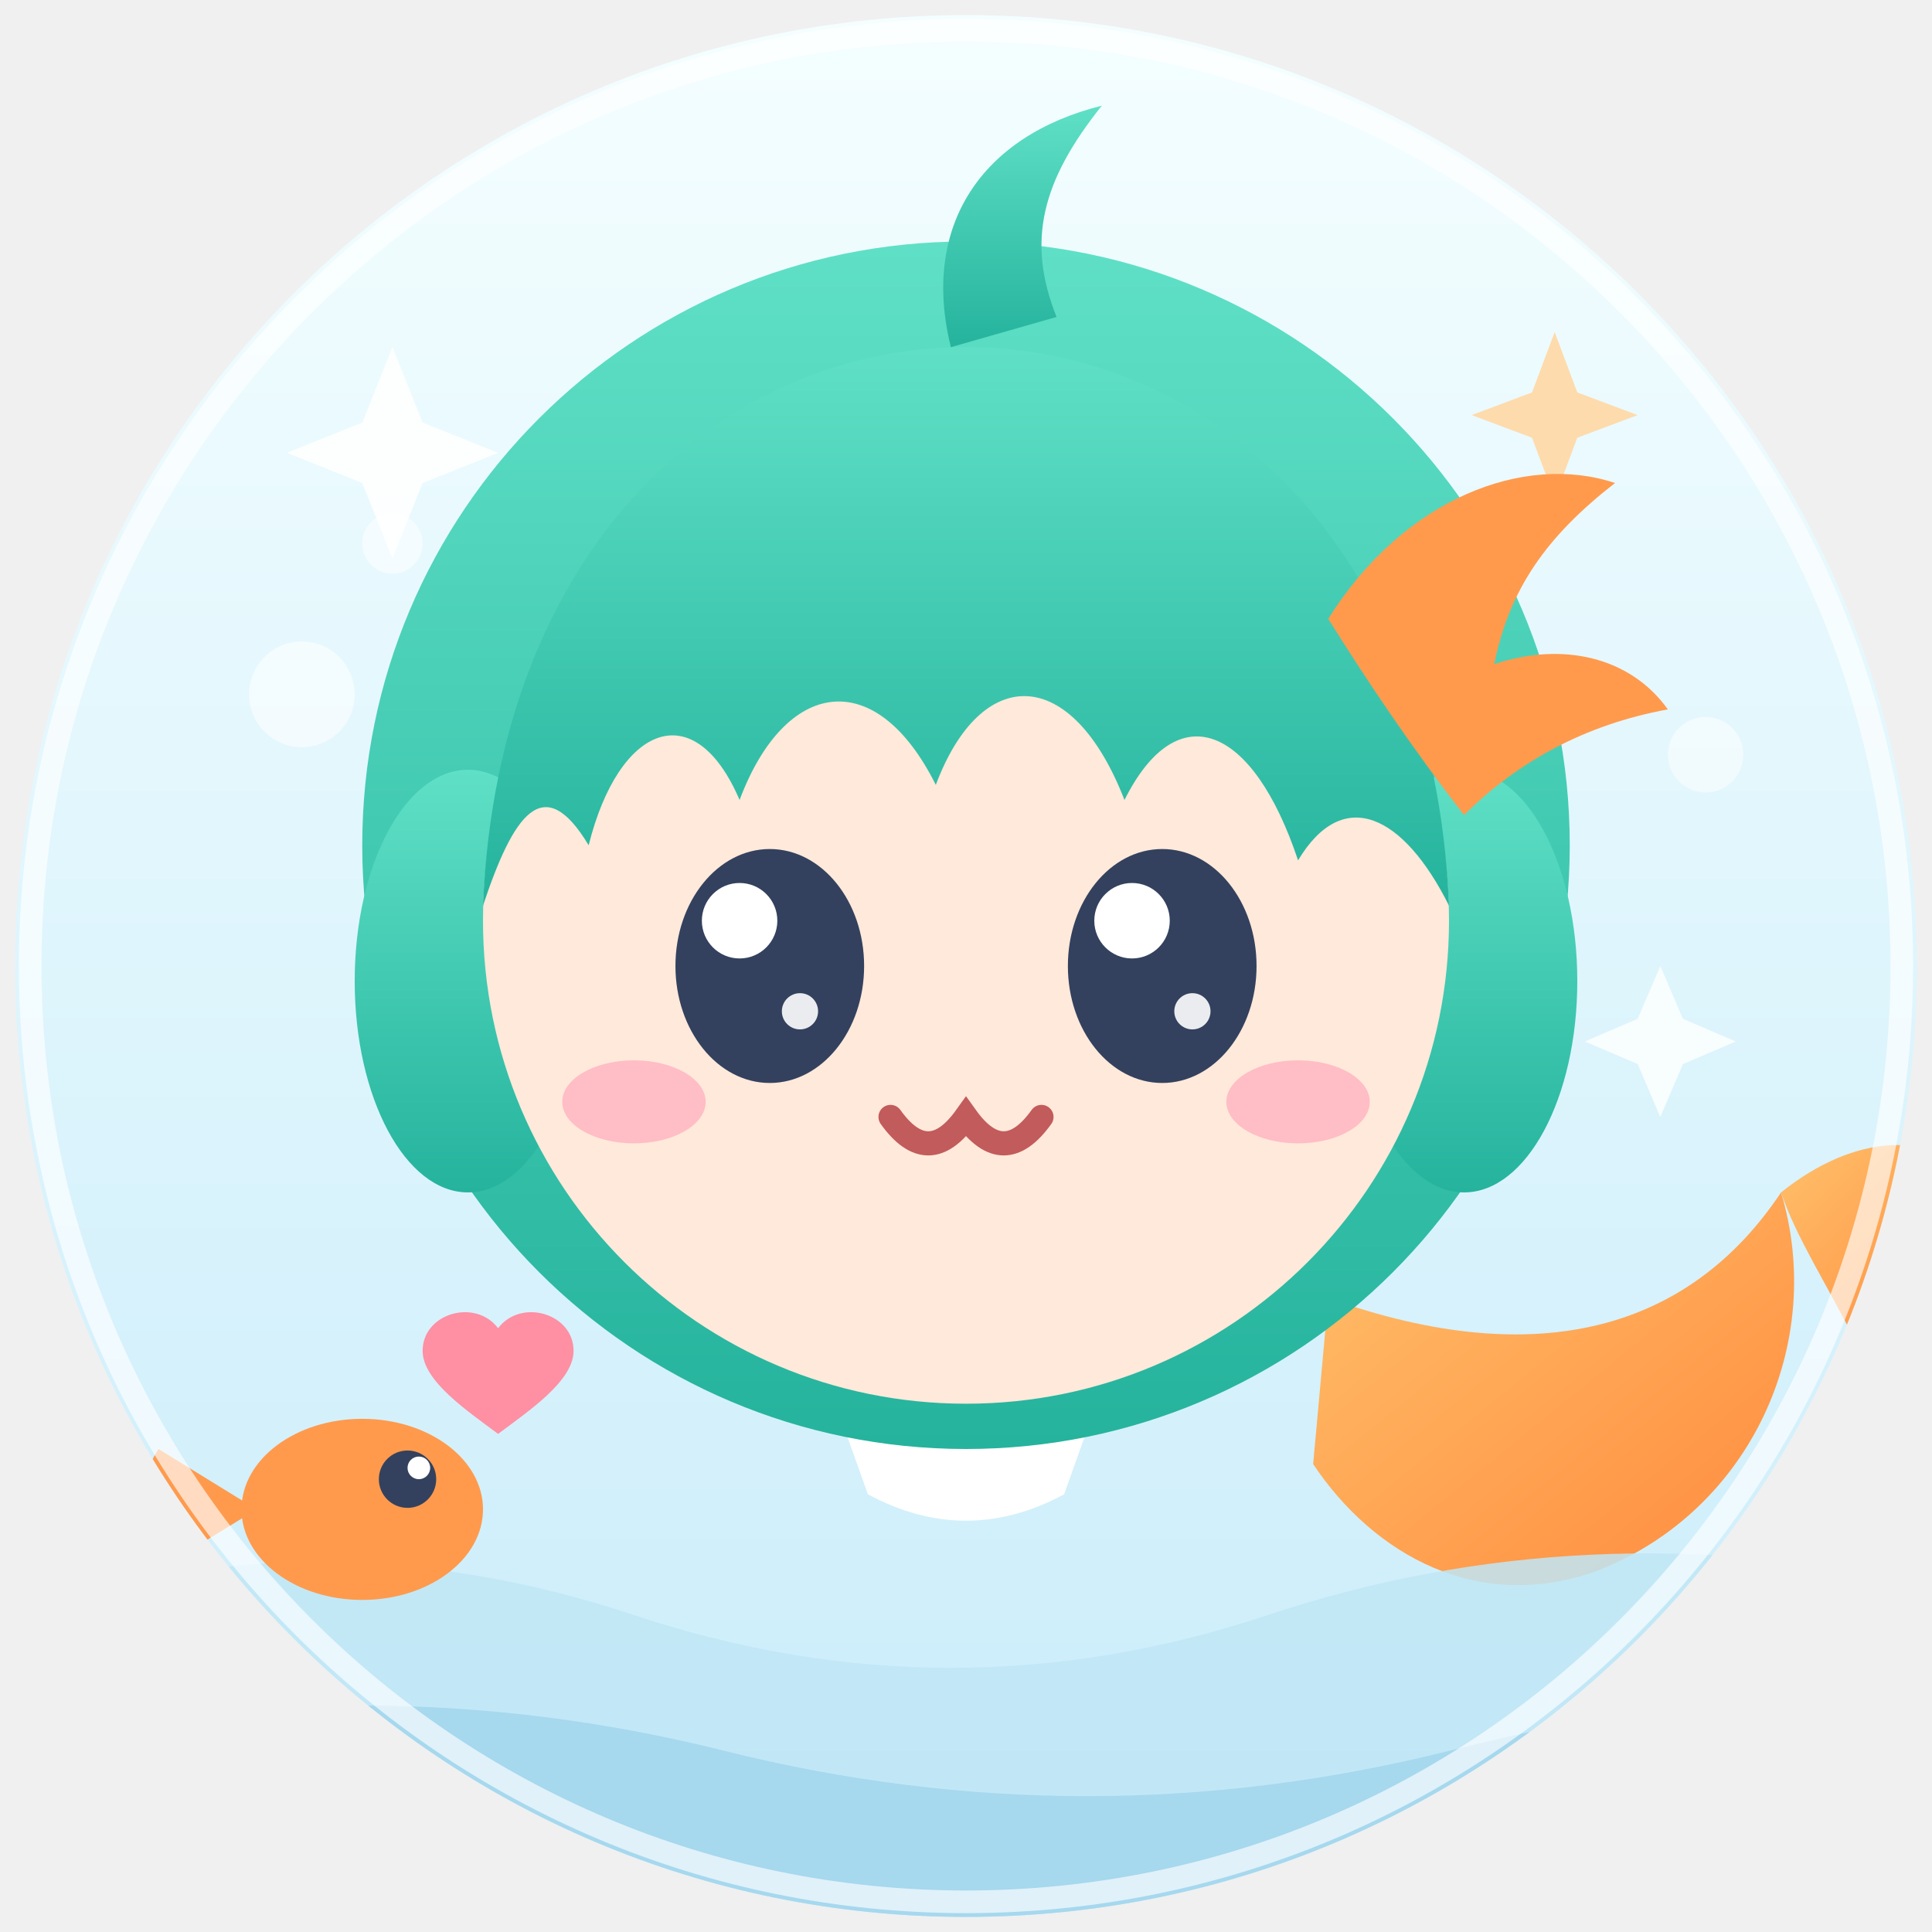
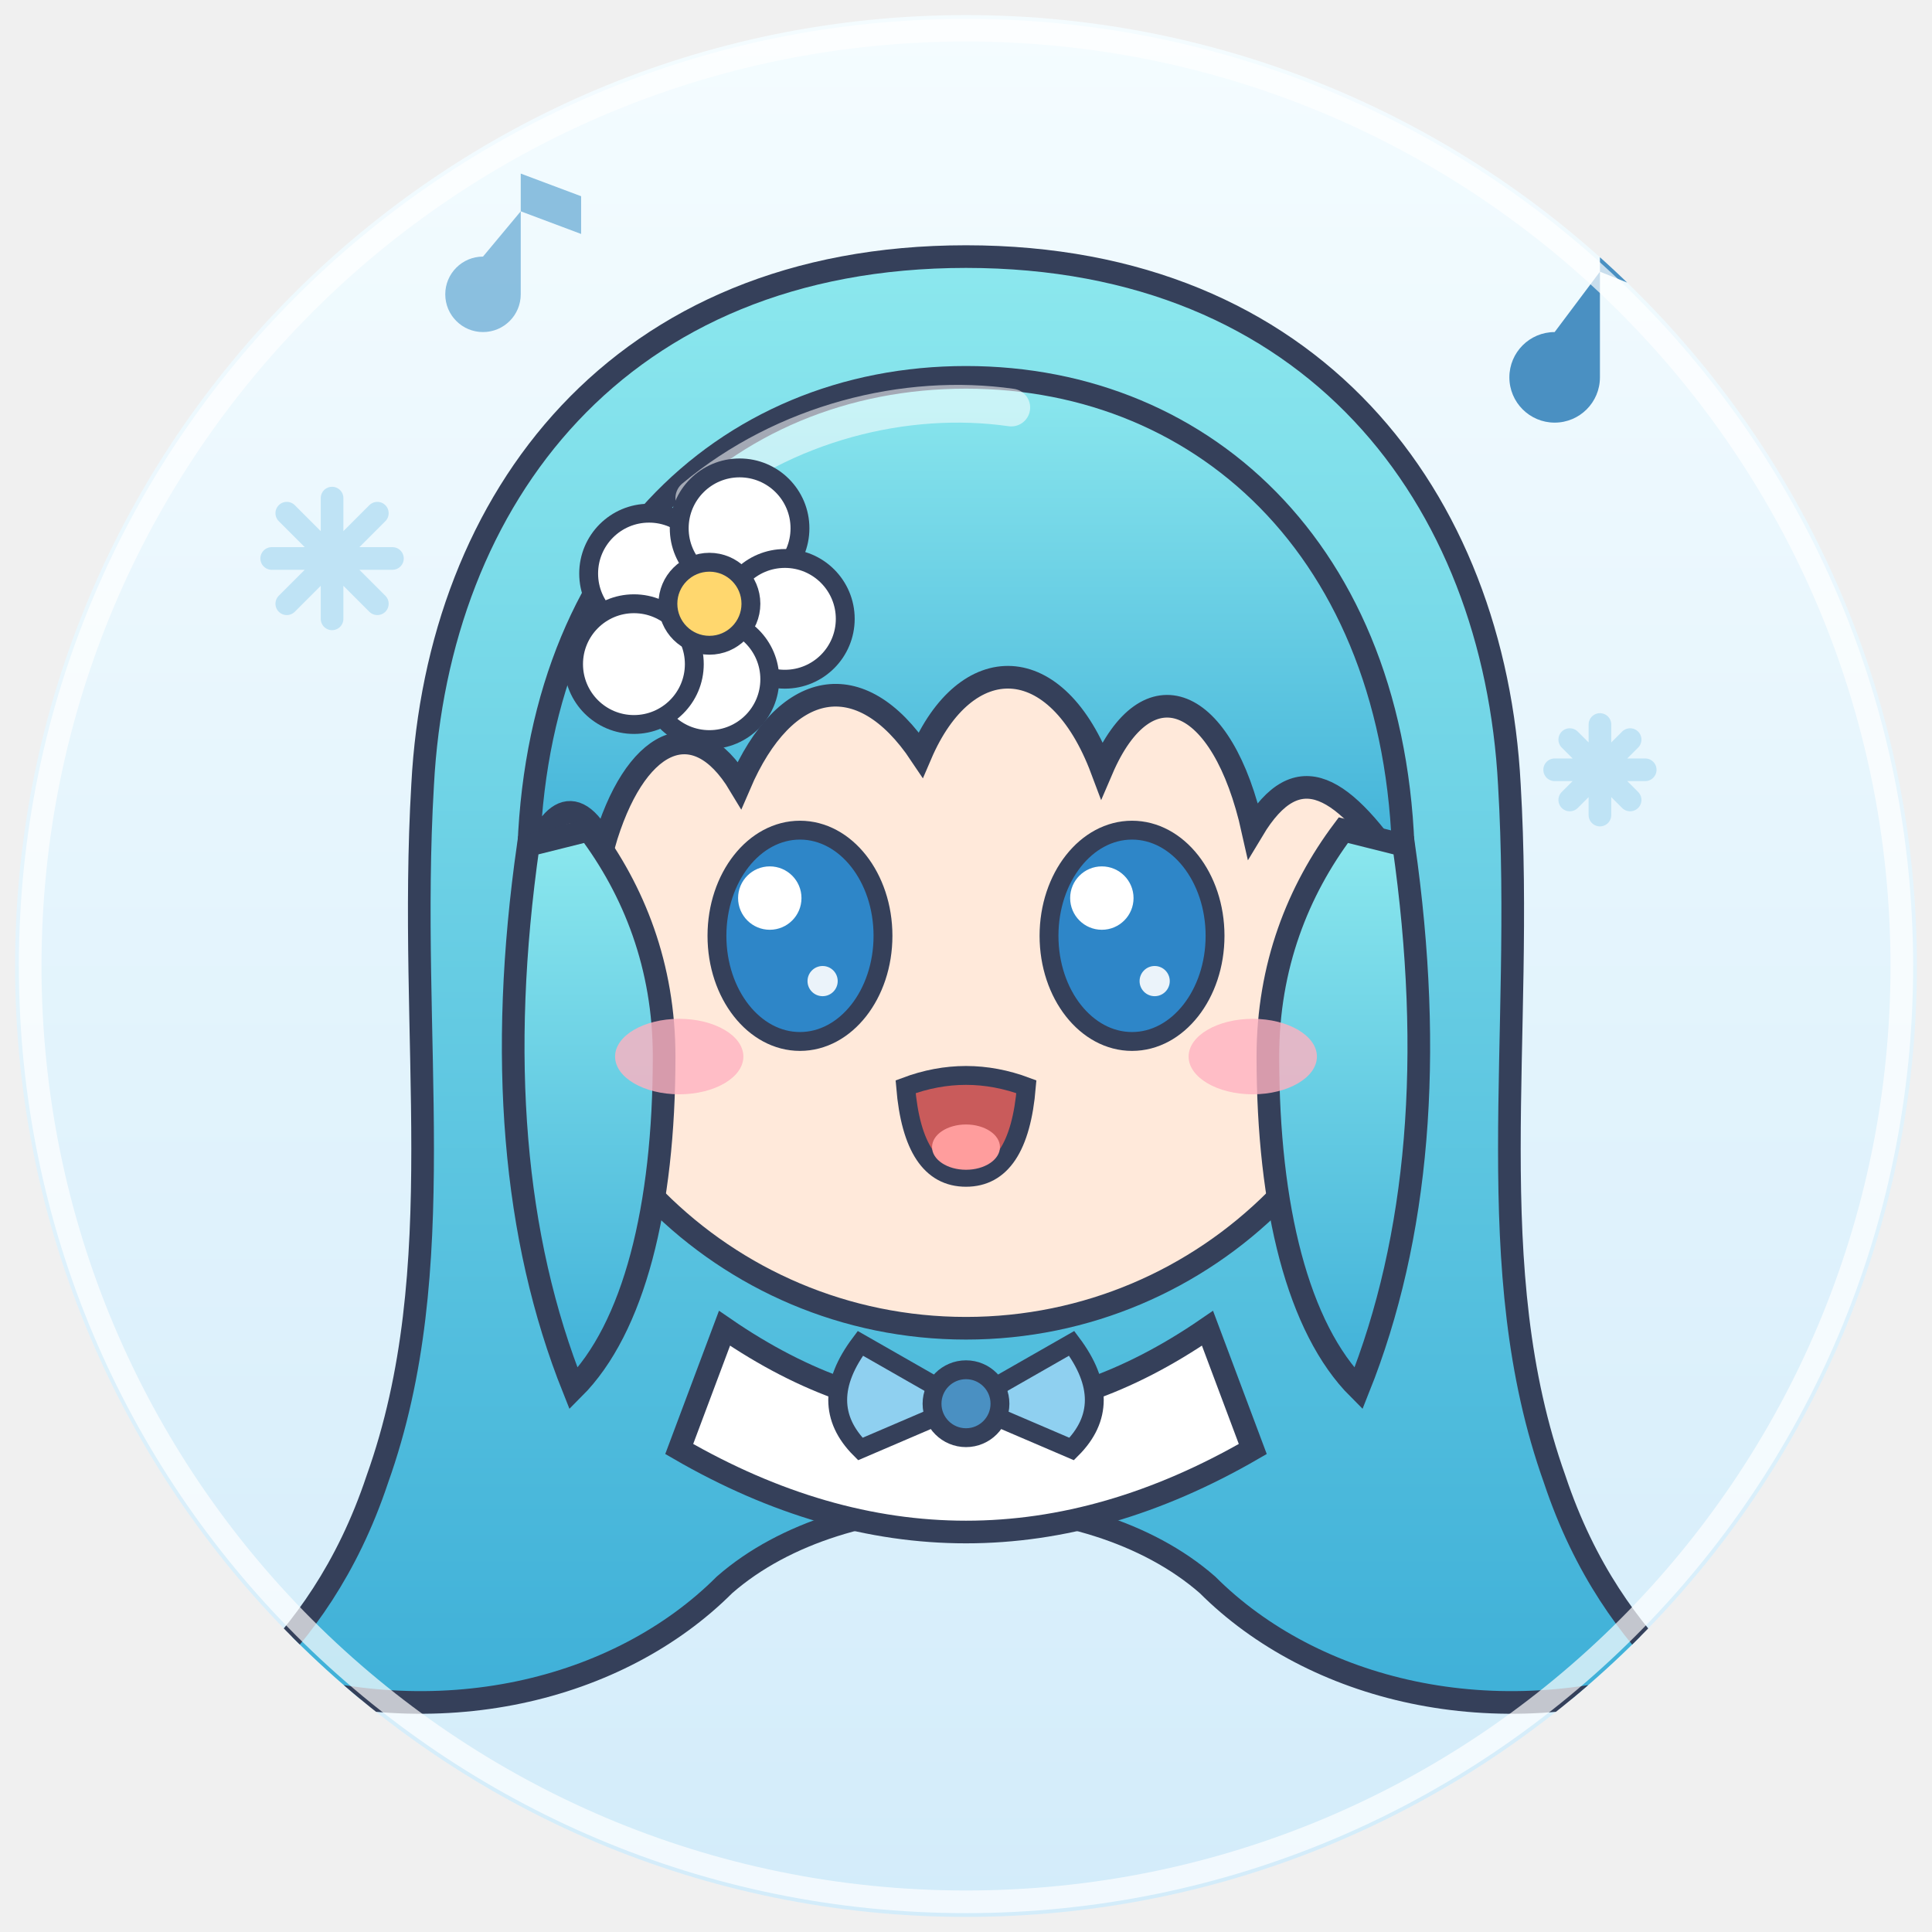
<svg xmlns="http://www.w3.org/2000/svg" viewBox="0 0 256 256" width="256" height="256">
  <defs>
    <linearGradient id="bg" x1="0" y1="0" x2="0" y2="1">
-       <stop offset="0" stop-color="#f4feff" />
-       <stop offset="1" stop-color="#c9ecfa" />
+       <stop offset="0" stop-color="#f4fcff" />
+       <stop offset="1" stop-color="#d3ecfa" />
    </linearGradient>
    <linearGradient id="hair" x1="0" y1="0" x2="0" y2="1">
-       <stop offset="0" stop-color="#5fe0c6" />
-       <stop offset="1" stop-color="#25b39d" />
-     </linearGradient>
-     <linearGradient id="tail" x1="0" y1="0" x2="1" y2="1">
-       <stop offset="0" stop-color="#ffc06a" />
-       <stop offset="1" stop-color="#ff8a3d" />
+       <stop offset="0" stop-color="#8ce8ee" />
+       <stop offset="1" stop-color="#3fb0d8" />
    </linearGradient>
    <clipPath id="c">
      <circle cx="128" cy="128" r="126" />
    </clipPath>
  </defs>
  <circle cx="128" cy="128" r="126" fill="url(#bg)" />
  <g clip-path="url(#c)">
-     <path d="M52 46 l4 10 10 4 -10 4 -4 10 -4 -10 -10 -4 10 -4 z" fill="#ffffff" opacity="0.9" />
-     <path d="M206 44 l3 8 8 3 -8 3 -3 8 -3 -8 -8 -3 8 -3 z" fill="#ffd9a8" opacity="0.95" />
-     <path d="M220 128 l3 7 7 3 -7 3 -3 7 -3 -7 -7 -3 7 -3 z" fill="#ffffff" opacity="0.8" />
-     <circle cx="40" cy="92" r="7" fill="#ffffff" opacity="0.55" />
-     <circle cx="52" cy="72" r="4" fill="#ffffff" opacity="0.5" />
-     <circle cx="226" cy="100" r="5" fill="#ffffff" opacity="0.5" />
-     <path d="M176 172 C204 182 224 176 236 158 C242 178 232 200 212 208 C196 214 182 206 174 194 Z" fill="url(#tail)" />
-     <path d="M236 158 C246 150 256 150 262 156 C254 160 248 168 246 178 C242 170 238 164 236 158 Z" fill="url(#tail)" />
-     <path d="M0 214 Q42 200 84 214 T168 214 T256 210 L256 256 L0 256 Z" fill="#bfe6f6" opacity="0.85" />
-     <path d="M0 232 Q48 220 96 232 T192 232 T256 228 L256 256 L0 256 Z" fill="#9fd4ec" opacity="0.8" />
-     <path d="M110 184 q18 12 36 0 l-5 14 q-13 7 -26 0 z" fill="#ffffff" />
-     <circle cx="128" cy="112" r="80" fill="url(#hair)" />
-     <ellipse cx="62" cy="130" rx="15" ry="28" fill="url(#hair)" />
-     <ellipse cx="194" cy="130" rx="15" ry="28" fill="url(#hair)" />
-     <circle cx="128" cy="122" r="64" fill="#ffe9da" />
-     <path d="M64 120 C66 72 96 46 128 46 C160 46 190 72 192 120 C186 108 178 104 172 114 C166 96 156 92 149 106 C142 88 130 88 124 104 C116 88 104 90 98 106 C92 92 82 96 78 112 C72 102 68 108 64 120 Z" fill="url(#hair)" />
-     <path d="M126 46 C122 30 130 18 146 14 C138 24 136 32 140 42 Z" fill="url(#hair)" />
-     <path d="M176 82 C186 66 202 60 214 64 C205 71 200 78 198 88 C207 85 216 87 221 94 C210 96 201 101 194 108 C187 99 181 90 176 82 Z" fill="#ff9a4d" />
-     <ellipse cx="102" cy="128" rx="12.5" ry="15.5" fill="#33415e" />
-     <ellipse cx="154" cy="128" rx="12.5" ry="15.5" fill="#33415e" />
-     <circle cx="98" cy="122" r="5" fill="#ffffff" />
-     <circle cx="150" cy="122" r="5" fill="#ffffff" />
-     <circle cx="106" cy="134" r="2.4" fill="#ffffff" opacity="0.9" />
-     <circle cx="158" cy="134" r="2.4" fill="#ffffff" opacity="0.9" />
-     <ellipse cx="84" cy="146" rx="9.5" ry="5.5" fill="#ffb1c0" opacity="0.8" />
-     <ellipse cx="172" cy="146" rx="9.5" ry="5.5" fill="#ffb1c0" opacity="0.8" />
-     <path d="M118 148 q5 7 10 0 q5 7 10 0" fill="none" stroke="#c25b5b" stroke-width="3.2" stroke-linecap="round" />
-     <path d="M34 200 l-13 -8 q-5 8 0 16 z" fill="#ff9a4d" />
-     <ellipse cx="48" cy="200" rx="16" ry="12" fill="#ff9a4d" />
-     <circle cx="54" cy="196" r="3.8" fill="#33415e" />
-     <circle cx="55.5" cy="194.5" r="1.5" fill="#ffffff" />
-     <path d="M66 176 c-3 -4 -10 -2 -10 3 c0 4 6 8 10 11 c4 -3 10 -7 10 -11 c0 -5 -7 -7 -10 -3 z" fill="#ff8fa3" />
+     <g stroke="#bfe3f5" stroke-width="3" stroke-linecap="round">
+       <path d="M44 66 v16 M36 74 h16 M38 68 l12 12 M50 68 l-12 12" />
+       <path d="M212 96 v12 M206 102 h12 M208 98 l8 8 M216 98 l-8 8" />
+     </g>
+     <path d="M206 44 a6 6 0 1 0 6 6 v-20 l10 4 v6 l-10 -4 z" fill="#4a90c2" />
+     <path d="M64 34 a5 5 0 1 0 5 5 v-16 l8 3 v5 l-8 -3 z" fill="#7fb8dc" opacity="0.9" />
+     <path d="M128 34 C82 34 58 66 56 104 C54 138 60 168 50 196 C46 208 40 216 34 222 C58 230 82 224 96 210 C112 196 144 196 160 210 C174 224 198 230 222 222 C216 216 210 208 206 196 C196 168 202 138 200 104 C198 66 174 34 128 34 Z" fill="url(#hair)" stroke="#35405a" stroke-width="3" />
+     <circle cx="128" cy="118" r="58" fill="#ffe9da" stroke="#35405a" stroke-width="3" />
+     <path d="M70 116 C70 74 96 50 128 50 C160 50 186 74 186 116 C178 104 172 100 166 110 C162 92 152 88 146 102 C140 86 128 86 122 100 C114 88 104 90 98 104 C92 94 84 98 80 112 C76 104 72 108 70 116 Z" fill="url(#hair)" stroke="#35405a" stroke-width="3" />
+     <path d="M92 66 C104 56 120 52 134 54" fill="none" stroke="#ffffff" stroke-width="5" stroke-linecap="round" opacity="0.55" />
+     <path d="M70 112 C66 140 68 164 76 184 C84 176 88 160 88 140 C88 128 84 118 78 110 Z" fill="url(#hair)" stroke="#35405a" stroke-width="3" />
+     <path d="M186 112 C190 140 188 164 180 184 C172 176 168 160 168 140 C168 128 172 118 178 110 Z" fill="url(#hair)" stroke="#35405a" stroke-width="3" />
+     <g stroke="#35405a" stroke-width="2.5">
+       <circle cx="86" cy="76" r="8" fill="#ffffff" />
+       <circle cx="98" cy="70" r="8" fill="#ffffff" />
+       <circle cx="104" cy="82" r="8" fill="#ffffff" />
+       <circle cx="94" cy="90" r="8" fill="#ffffff" />
+       <circle cx="84" cy="88" r="8" fill="#ffffff" />
+       <circle cx="94" cy="80" r="5.5" fill="#ffd76e" />
+     </g>
+     <ellipse cx="106" cy="124" rx="11" ry="14" fill="#2e86c8" stroke="#35405a" stroke-width="2.5" />
+     <ellipse cx="150" cy="124" rx="11" ry="14" fill="#2e86c8" stroke="#35405a" stroke-width="2.5" />
+     <circle cx="102" cy="119" r="4.2" fill="#ffffff" />
+     <circle cx="146" cy="119" r="4.2" fill="#ffffff" />
+     <circle cx="109" cy="130" r="2" fill="#ffffff" opacity="0.9" />
+     <circle cx="153" cy="130" r="2" fill="#ffffff" opacity="0.9" />
+     <ellipse cx="90" cy="140" rx="8.5" ry="5" fill="#ffb1c0" opacity="0.8" />
+     <ellipse cx="166" cy="140" rx="8.5" ry="5" fill="#ffb1c0" opacity="0.8" />
+     <path d="M120 144 q8 -3 16 0 q-1 12 -8 12 q-7 0 -8 -12 z" fill="#c95b5b" stroke="#35405a" stroke-width="2.5" />
+     <ellipse cx="128" cy="152" rx="4.5" ry="3" fill="#ff9d9d" />
+     <path d="M96 176 q32 22 64 0 l6 16 q-38 22 -76 0 z" fill="#ffffff" stroke="#35405a" stroke-width="3" />
+     <path d="M128 186 l-14 -8 q-6 8 0 14 z M128 186 l14 -8 q6 8 0 14 z" fill="#8fd0f0" stroke="#35405a" stroke-width="2.5" />
+     <circle cx="128" cy="186" r="4.5" fill="#4a90c2" stroke="#35405a" stroke-width="2.5" />
  </g>
-   <circle cx="128" cy="128" r="124" fill="none" stroke="#ffffff" stroke-width="3" opacity="0.65" />
+   <circle cx="128" cy="128" r="124" fill="none" stroke="#ffffff" stroke-width="3" opacity="0.7" />
</svg>
